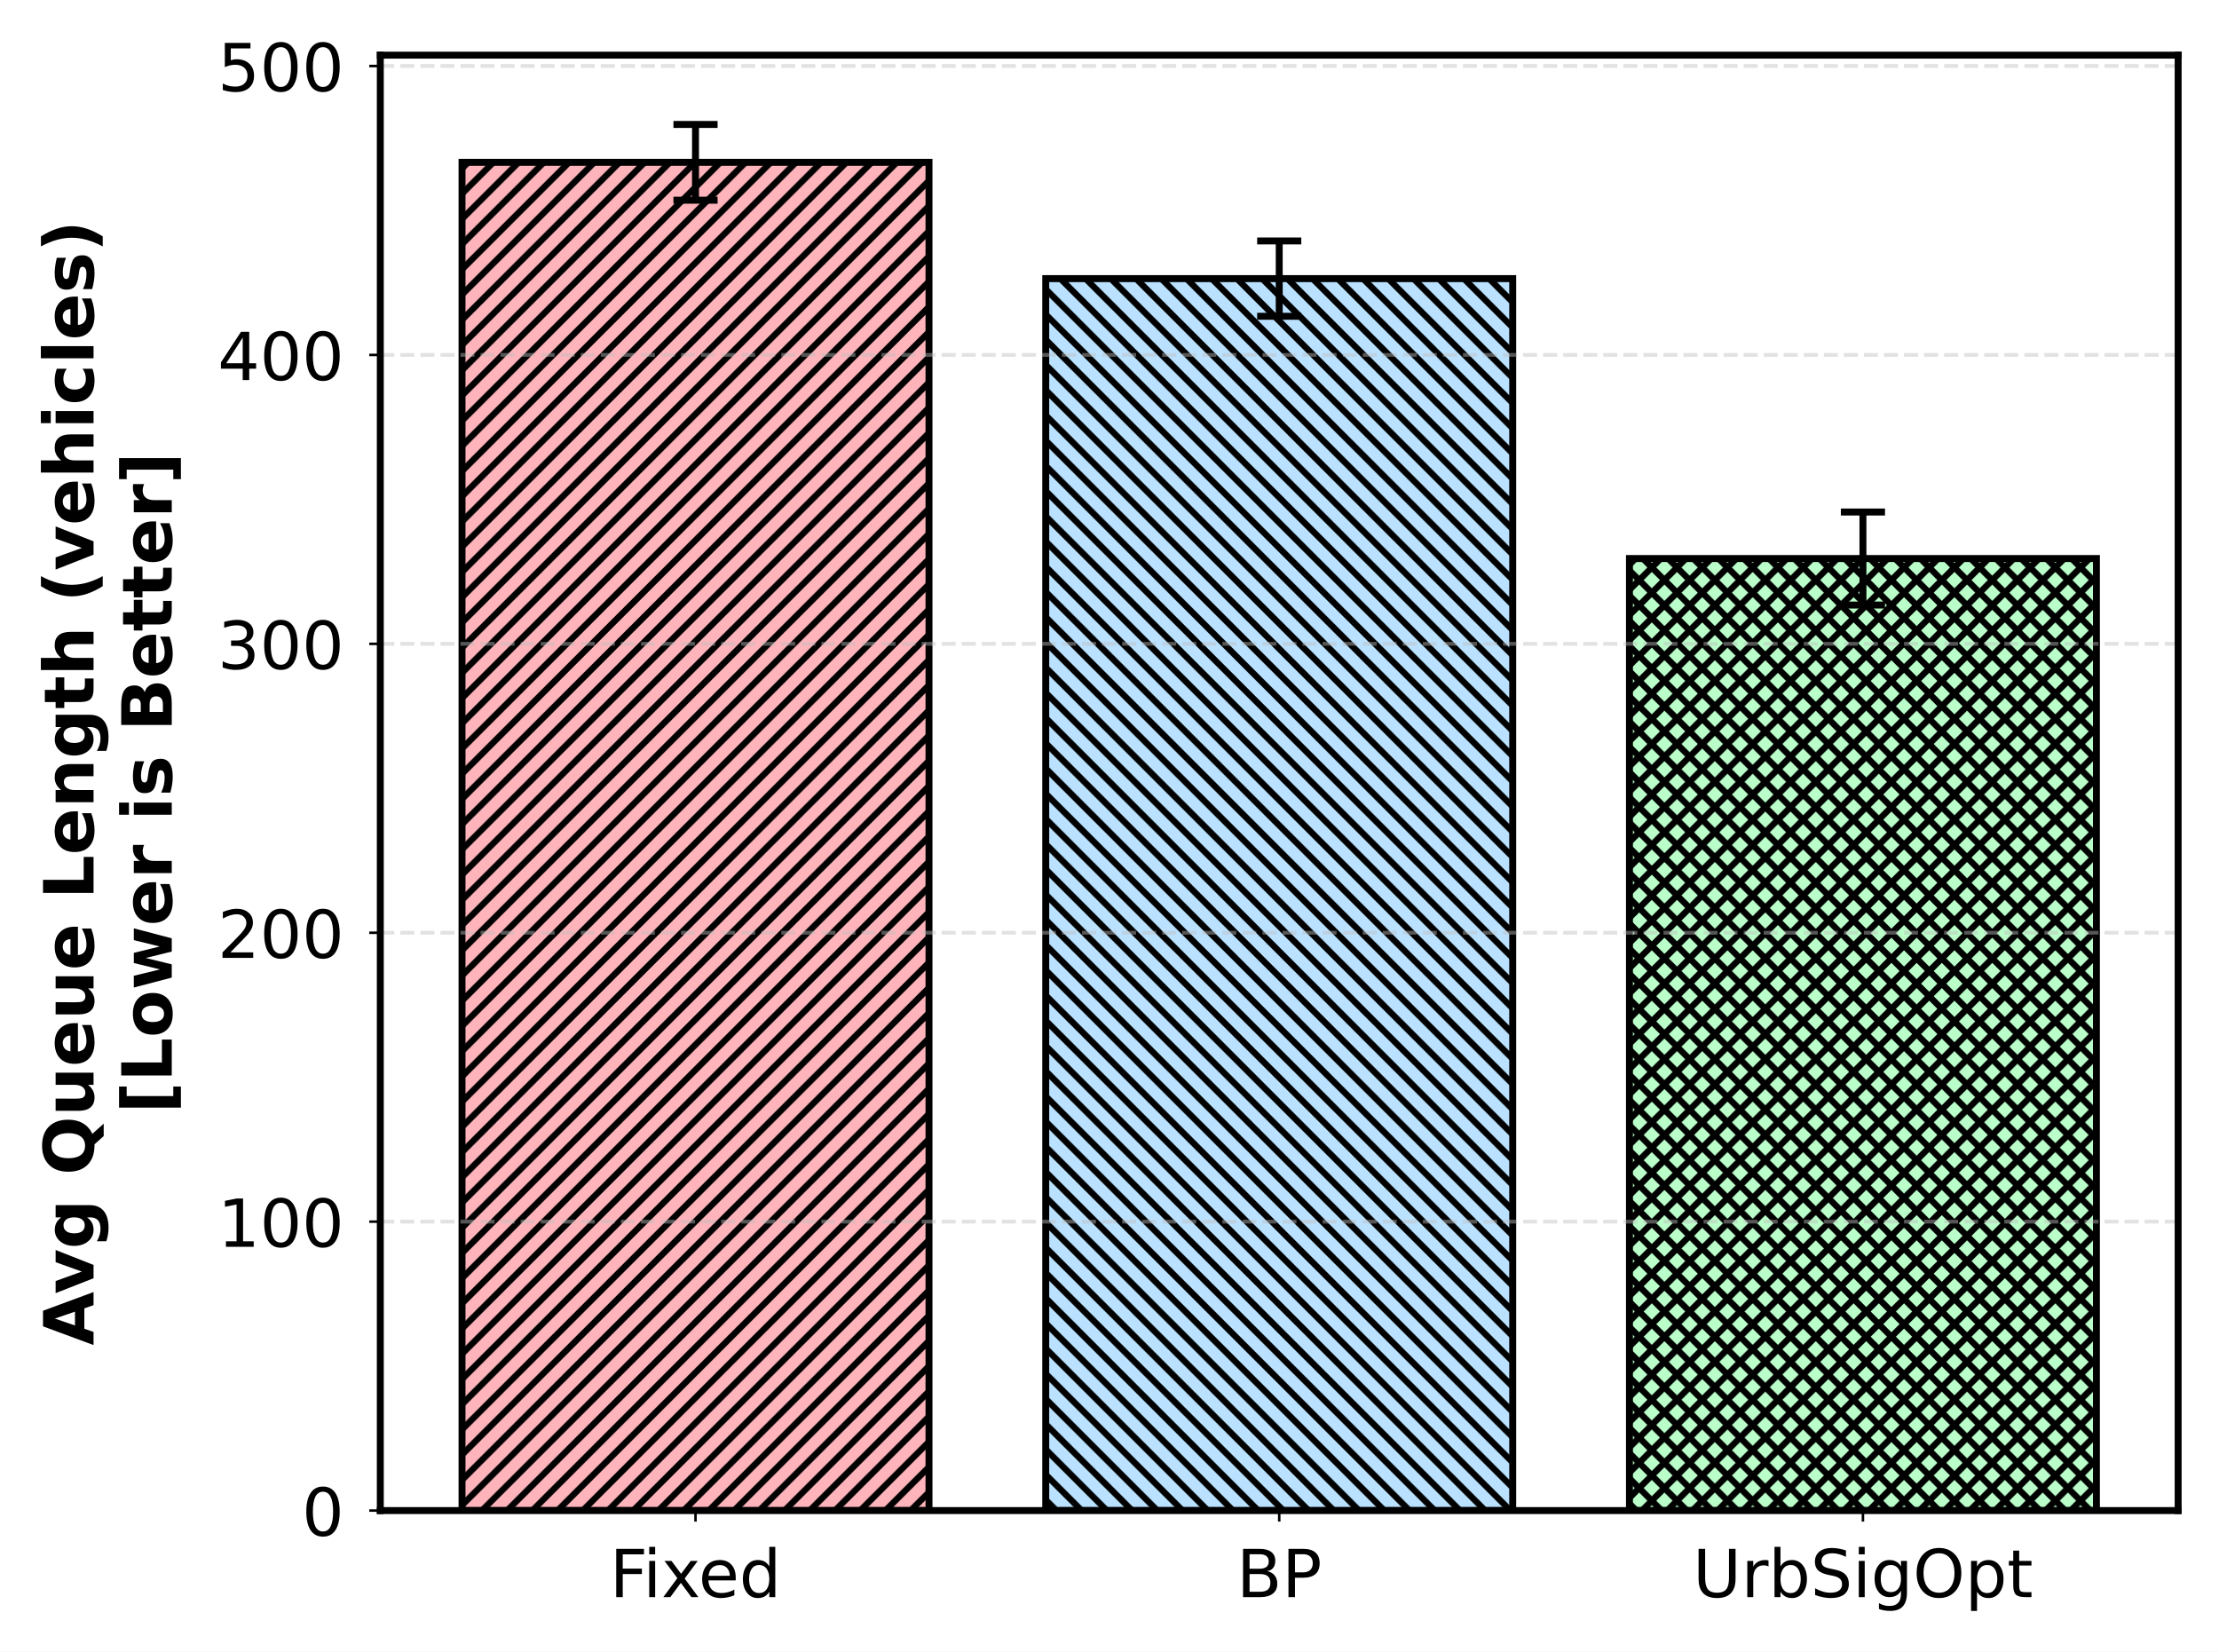
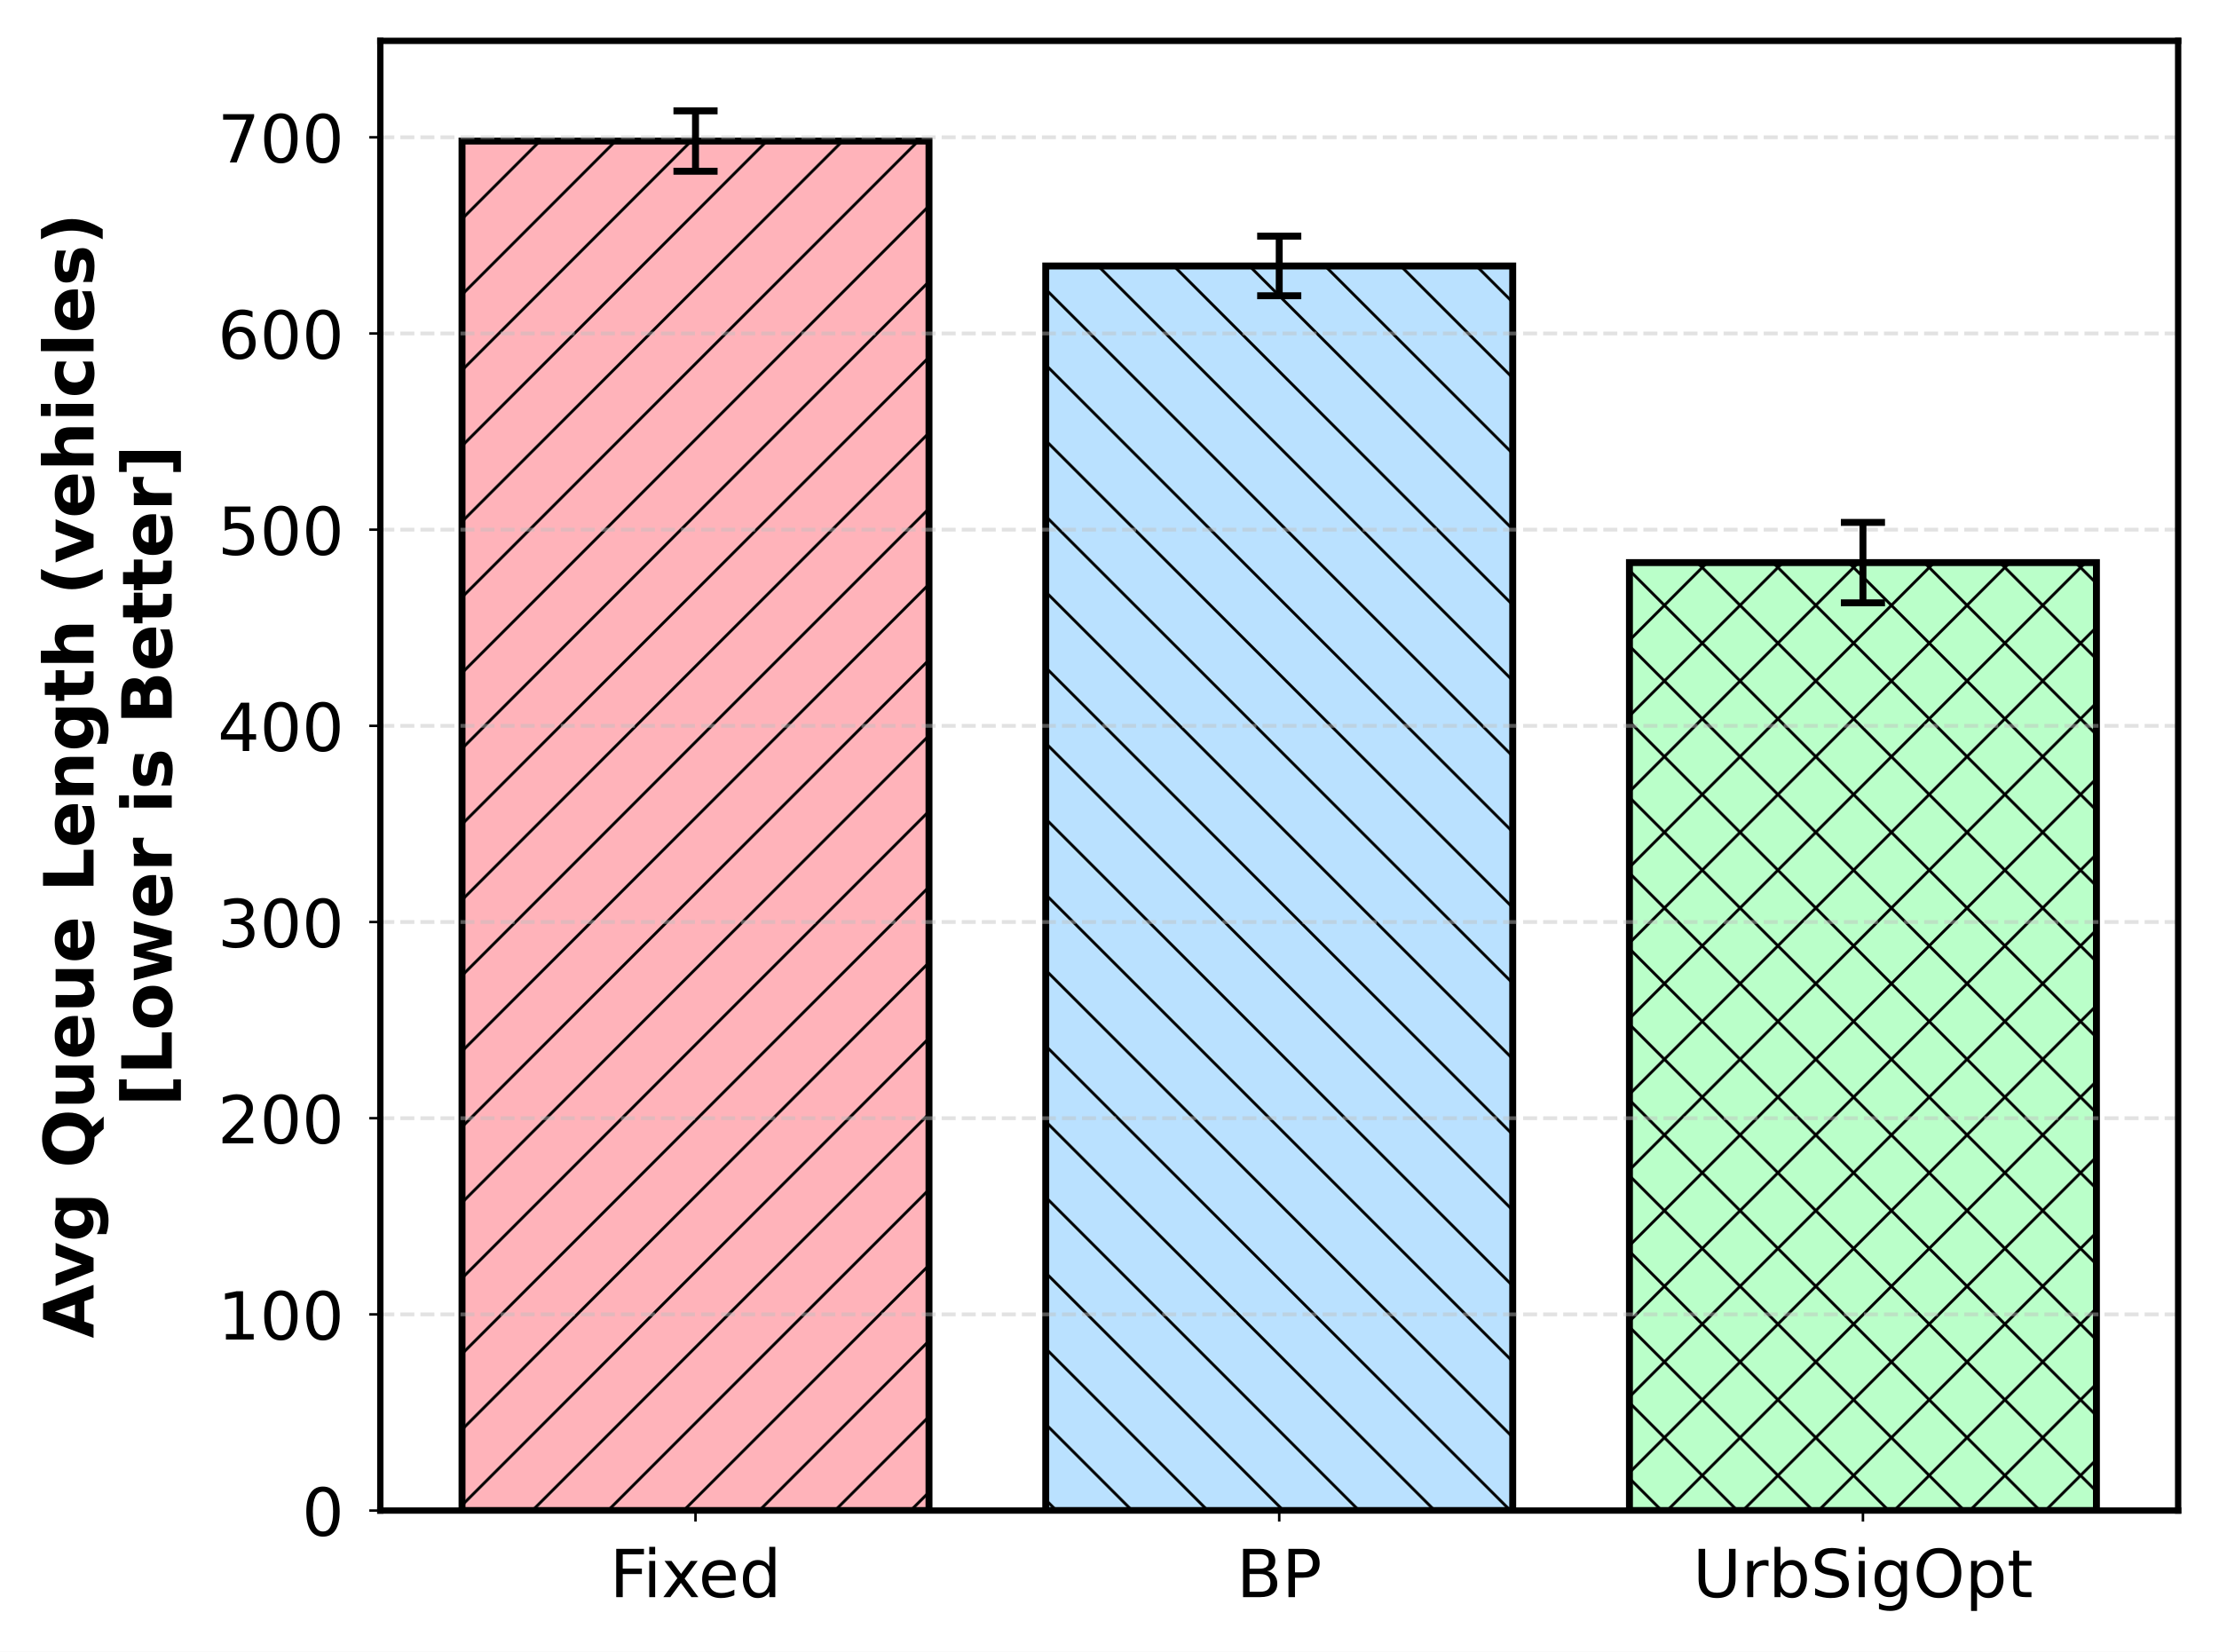
<svg xmlns="http://www.w3.org/2000/svg" xmlns:xlink="http://www.w3.org/1999/xlink" width="703.92pt" height="523.92pt" viewBox="0 0 703.92 523.92" version="1.1">
  <defs>
    <style type="text/css">*{stroke-linejoin: round; stroke-linecap: butt}</style>
  </defs>
  <g id="figure_1">
    <g id="patch_1">
      <path d="M 0 523.92  L 703.92 523.92  L 703.92 0  L 0 0  z " style="fill: #ffffff" />
    </g>
    <g id="axes_1">
      <g id="patch_2">
-         <path d="M 120.643 479.135  L 690.96 479.135  L 690.96 17.494  L 120.643 17.494  z " style="fill: #ffffff" />
+         <path d="M 120.643 479.135  L 690.96 479.135  L 690.96 12.96  L 120.643 12.96  z " style="fill: #ffffff" />
      </g>
      <g id="patch_3">
-         <path d="M 146.566 479.135  L 294.7 479.135  L 294.7 51.49  L 146.566 51.49  z " clip-path="url(#pfcb17ecfc8)" style="fill: url(#h7cebf4b808); stroke: #000000; stroke-width: 2.2; stroke-linejoin: miter" />
+         <path d="M 146.566 479.135  L 294.7 479.135  L 294.7 44.737  L 146.566 44.737  z " clip-path="url(#p9cae70c975)" style="fill: url(#hec89db5233); stroke: #000000; stroke-width: 2.2; stroke-linejoin: miter" />
      </g>
      <g id="patch_4">
-         <path d="M 331.734 479.135  L 479.868 479.135  L 479.868 88.375  L 331.734 88.375  z " clip-path="url(#pfcb17ecfc8)" style="fill: url(#hc86d0b9b74); stroke: #000000; stroke-width: 2.2; stroke-linejoin: miter" />
+         <path d="M 331.734 479.135  L 479.868 479.135  L 479.868 84.362  L 331.734 84.362  z " clip-path="url(#p9cae70c975)" style="fill: url(#h42921f6065); stroke: #000000; stroke-width: 2.2; stroke-linejoin: miter" />
      </g>
      <g id="patch_5">
-         <path d="M 516.902 479.135  L 665.036 479.135  L 665.036 177.162  L 516.902 177.162  z " clip-path="url(#pfcb17ecfc8)" style="fill: url(#hda9660f8bd); stroke: #000000; stroke-width: 2.2; stroke-linejoin: miter" />
+         <path d="M 516.902 479.135  L 665.036 479.135  L 665.036 178.455  L 516.902 178.455  z " clip-path="url(#p9cae70c975)" style="fill: url(#h27b4d6f769); stroke: #000000; stroke-width: 2.2; stroke-linejoin: miter" />
      </g>
      <g id="matplotlib.axis_1">
        <g id="xtick_1">
          <g id="line2d_1">
            <defs>
-               <path id="m6dc02f1ae4" d="M 0 0  L 0 3.5  " style="stroke: #000000; stroke-width: 0.8" />
+               <path id="m88e5e83849" d="M 0 0  L 0 3.5  " style="stroke: #000000; stroke-width: 0.8" />
            </defs>
            <g>
-               <use xlink:href="#m6dc02f1ae4" x="220.633" y="479.135" style="stroke: #000000; stroke-width: 0.8" />
+               <use xlink:href="#m88e5e83849" x="220.633" y="479.135" style="stroke: #000000; stroke-width: 0.8" />
            </g>
          </g>
          <g id="text_1">
            <text style="font-size: 21px; font-family: 'DejaVu Sans', 'Bitstream Vera Sans', 'Computer Modern Sans Serif', 'Lucida Grande', 'Verdana', 'Geneva', 'Lucid', 'Arial', 'Helvetica', 'Avant Garde', sans-serif; text-anchor: middle" x="220.633" y="506.592" transform="rotate(-0 220.6333 506.5922)">Fixed</text>
          </g>
        </g>
        <g id="xtick_2">
          <g id="line2d_2">
            <g>
-               <use xlink:href="#m6dc02f1ae4" x="405.801" y="479.135" style="stroke: #000000; stroke-width: 0.8" />
+               <use xlink:href="#m88e5e83849" x="405.801" y="479.135" style="stroke: #000000; stroke-width: 0.8" />
            </g>
          </g>
          <g id="text_2">
            <text style="font-size: 21px; font-family: 'DejaVu Sans', 'Bitstream Vera Sans', 'Computer Modern Sans Serif', 'Lucida Grande', 'Verdana', 'Geneva', 'Lucid', 'Arial', 'Helvetica', 'Avant Garde', sans-serif; text-anchor: middle" x="405.801" y="506.592" transform="rotate(-0 405.8011 506.5922)">BP</text>
          </g>
        </g>
        <g id="xtick_3">
          <g id="line2d_3">
            <g>
-               <use xlink:href="#m6dc02f1ae4" x="590.969" y="479.135" style="stroke: #000000; stroke-width: 0.8" />
+               <use xlink:href="#m88e5e83849" x="590.969" y="479.135" style="stroke: #000000; stroke-width: 0.8" />
            </g>
          </g>
          <g id="text_3">
            <text style="font-size: 21px; font-family: 'DejaVu Sans', 'Bitstream Vera Sans', 'Computer Modern Sans Serif', 'Lucida Grande', 'Verdana', 'Geneva', 'Lucid', 'Arial', 'Helvetica', 'Avant Garde', sans-serif; text-anchor: middle" x="590.969" y="506.592" transform="rotate(-0 590.9689 506.5922)">UrbSigOpt</text>
          </g>
        </g>
      </g>
      <g id="matplotlib.axis_2">
        <g id="ytick_1">
          <g id="line2d_4">
-             <path d="M 120.643 479.135  L 690.96 479.135  " clip-path="url(#pfcb17ecfc8)" style="fill: none; stroke-dasharray: 4.44,1.92; stroke-dashoffset: 0; stroke: #c0c0c0; stroke-opacity: 0.45; stroke-width: 1.2" />
+             <path d="M 120.643 479.135  L 690.96 479.135  " clip-path="url(#p9cae70c975)" style="fill: none; stroke-dasharray: 4.44,1.92; stroke-dashoffset: 0; stroke: #c0c0c0; stroke-opacity: 0.45; stroke-width: 1.2" />
          </g>
          <g id="line2d_5">
            <defs>
-               <path id="m2752c7413e" d="M 0 0  L -3.5 0  " style="stroke: #000000; stroke-width: 0.8" />
+               <path id="m9cbefa256d" d="M 0 0  L -3.5 0  " style="stroke: #000000; stroke-width: 0.8" />
            </defs>
            <g>
-               <use xlink:href="#m2752c7413e" x="120.643" y="479.135" style="stroke: #000000; stroke-width: 0.8" />
+               <use xlink:href="#m9cbefa256d" x="120.643" y="479.135" style="stroke: #000000; stroke-width: 0.8" />
            </g>
          </g>
          <g id="text_4">
            <text style="font-size: 21px; font-family: 'DejaVu Sans', 'Bitstream Vera Sans', 'Computer Modern Sans Serif', 'Lucida Grande', 'Verdana', 'Geneva', 'Lucid', 'Arial', 'Helvetica', 'Avant Garde', sans-serif; text-anchor: end" x="109.143" y="487.114" transform="rotate(-0 109.1427 487.1138)">0</text>
          </g>
        </g>
        <g id="ytick_2">
          <g id="line2d_6">
-             <path d="M 120.643 387.496  L 690.96 387.496  " clip-path="url(#pfcb17ecfc8)" style="fill: none; stroke-dasharray: 4.44,1.92; stroke-dashoffset: 0; stroke: #c0c0c0; stroke-opacity: 0.45; stroke-width: 1.2" />
+             <path d="M 120.643 416.909  L 690.96 416.909  " clip-path="url(#p9cae70c975)" style="fill: none; stroke-dasharray: 4.44,1.92; stroke-dashoffset: 0; stroke: #c0c0c0; stroke-opacity: 0.45; stroke-width: 1.2" />
          </g>
          <g id="line2d_7">
            <g>
-               <use xlink:href="#m2752c7413e" x="120.643" y="387.496" style="stroke: #000000; stroke-width: 0.8" />
+               <use xlink:href="#m9cbefa256d" x="120.643" y="416.909" style="stroke: #000000; stroke-width: 0.8" />
            </g>
          </g>
          <g id="text_5">
-             <text style="font-size: 21px; font-family: 'DejaVu Sans', 'Bitstream Vera Sans', 'Computer Modern Sans Serif', 'Lucida Grande', 'Verdana', 'Geneva', 'Lucid', 'Arial', 'Helvetica', 'Avant Garde', sans-serif; text-anchor: end" x="109.143" y="395.474" transform="rotate(-0 109.1427 395.4744)">100</text>
+             <text style="font-size: 21px; font-family: 'DejaVu Sans', 'Bitstream Vera Sans', 'Computer Modern Sans Serif', 'Lucida Grande', 'Verdana', 'Geneva', 'Lucid', 'Arial', 'Helvetica', 'Avant Garde', sans-serif; text-anchor: end" x="109.143" y="424.887" transform="rotate(-0 109.1427 424.887)">100</text>
          </g>
        </g>
        <g id="ytick_3">
          <g id="line2d_8">
-             <path d="M 120.643 295.857  L 690.96 295.857  " clip-path="url(#pfcb17ecfc8)" style="fill: none; stroke-dasharray: 4.44,1.92; stroke-dashoffset: 0; stroke: #c0c0c0; stroke-opacity: 0.45; stroke-width: 1.2" />
+             <path d="M 120.643 354.682  L 690.96 354.682  " clip-path="url(#p9cae70c975)" style="fill: none; stroke-dasharray: 4.44,1.92; stroke-dashoffset: 0; stroke: #c0c0c0; stroke-opacity: 0.45; stroke-width: 1.2" />
          </g>
          <g id="line2d_9">
            <g>
-               <use xlink:href="#m2752c7413e" x="120.643" y="295.857" style="stroke: #000000; stroke-width: 0.8" />
+               <use xlink:href="#m9cbefa256d" x="120.643" y="354.682" style="stroke: #000000; stroke-width: 0.8" />
            </g>
          </g>
          <g id="text_6">
-             <text style="font-size: 21px; font-family: 'DejaVu Sans', 'Bitstream Vera Sans', 'Computer Modern Sans Serif', 'Lucida Grande', 'Verdana', 'Geneva', 'Lucid', 'Arial', 'Helvetica', 'Avant Garde', sans-serif; text-anchor: end" x="109.143" y="303.835" transform="rotate(-0 109.1427 303.835)">200</text>
+             <text style="font-size: 21px; font-family: 'DejaVu Sans', 'Bitstream Vera Sans', 'Computer Modern Sans Serif', 'Lucida Grande', 'Verdana', 'Geneva', 'Lucid', 'Arial', 'Helvetica', 'Avant Garde', sans-serif; text-anchor: end" x="109.143" y="362.66" transform="rotate(-0 109.1427 362.6601)">200</text>
          </g>
        </g>
        <g id="ytick_4">
          <g id="line2d_10">
-             <path d="M 120.643 204.217  L 690.96 204.217  " clip-path="url(#pfcb17ecfc8)" style="fill: none; stroke-dasharray: 4.44,1.92; stroke-dashoffset: 0; stroke: #c0c0c0; stroke-opacity: 0.45; stroke-width: 1.2" />
+             <path d="M 120.643 292.455  L 690.96 292.455  " clip-path="url(#p9cae70c975)" style="fill: none; stroke-dasharray: 4.44,1.92; stroke-dashoffset: 0; stroke: #c0c0c0; stroke-opacity: 0.45; stroke-width: 1.2" />
          </g>
          <g id="line2d_11">
            <g>
-               <use xlink:href="#m2752c7413e" x="120.643" y="204.217" style="stroke: #000000; stroke-width: 0.8" />
+               <use xlink:href="#m9cbefa256d" x="120.643" y="292.455" style="stroke: #000000; stroke-width: 0.8" />
            </g>
          </g>
          <g id="text_7">
-             <text style="font-size: 21px; font-family: 'DejaVu Sans', 'Bitstream Vera Sans', 'Computer Modern Sans Serif', 'Lucida Grande', 'Verdana', 'Geneva', 'Lucid', 'Arial', 'Helvetica', 'Avant Garde', sans-serif; text-anchor: end" x="109.143" y="212.196" transform="rotate(-0 109.1427 212.1956)">300</text>
+             <text style="font-size: 21px; font-family: 'DejaVu Sans', 'Bitstream Vera Sans', 'Computer Modern Sans Serif', 'Lucida Grande', 'Verdana', 'Geneva', 'Lucid', 'Arial', 'Helvetica', 'Avant Garde', sans-serif; text-anchor: end" x="109.143" y="300.433" transform="rotate(-0 109.1427 300.4333)">300</text>
          </g>
        </g>
        <g id="ytick_5">
          <g id="line2d_12">
-             <path d="M 120.643 112.578  L 690.96 112.578  " clip-path="url(#pfcb17ecfc8)" style="fill: none; stroke-dasharray: 4.44,1.92; stroke-dashoffset: 0; stroke: #c0c0c0; stroke-opacity: 0.45; stroke-width: 1.2" />
+             <path d="M 120.643 230.228  L 690.96 230.228  " clip-path="url(#p9cae70c975)" style="fill: none; stroke-dasharray: 4.44,1.92; stroke-dashoffset: 0; stroke: #c0c0c0; stroke-opacity: 0.45; stroke-width: 1.2" />
          </g>
          <g id="line2d_13">
            <g>
-               <use xlink:href="#m2752c7413e" x="120.643" y="112.578" style="stroke: #000000; stroke-width: 0.8" />
+               <use xlink:href="#m9cbefa256d" x="120.643" y="230.228" style="stroke: #000000; stroke-width: 0.8" />
            </g>
          </g>
          <g id="text_8">
-             <text style="font-size: 21px; font-family: 'DejaVu Sans', 'Bitstream Vera Sans', 'Computer Modern Sans Serif', 'Lucida Grande', 'Verdana', 'Geneva', 'Lucid', 'Arial', 'Helvetica', 'Avant Garde', sans-serif; text-anchor: end" x="109.143" y="120.556" transform="rotate(-0 109.1427 120.5561)">400</text>
+             <text style="font-size: 21px; font-family: 'DejaVu Sans', 'Bitstream Vera Sans', 'Computer Modern Sans Serif', 'Lucida Grande', 'Verdana', 'Geneva', 'Lucid', 'Arial', 'Helvetica', 'Avant Garde', sans-serif; text-anchor: end" x="109.143" y="238.206" transform="rotate(-0 109.1427 238.2064)">400</text>
          </g>
        </g>
        <g id="ytick_6">
          <g id="line2d_14">
-             <path d="M 120.643 20.938  L 690.96 20.938  " clip-path="url(#pfcb17ecfc8)" style="fill: none; stroke-dasharray: 4.44,1.92; stroke-dashoffset: 0; stroke: #c0c0c0; stroke-opacity: 0.45; stroke-width: 1.2" />
+             <path d="M 120.643 168.001  L 690.96 168.001  " clip-path="url(#p9cae70c975)" style="fill: none; stroke-dasharray: 4.44,1.92; stroke-dashoffset: 0; stroke: #c0c0c0; stroke-opacity: 0.45; stroke-width: 1.2" />
          </g>
          <g id="line2d_15">
            <g>
-               <use xlink:href="#m2752c7413e" x="120.643" y="20.938" style="stroke: #000000; stroke-width: 0.8" />
+               <use xlink:href="#m9cbefa256d" x="120.643" y="168.001" style="stroke: #000000; stroke-width: 0.8" />
            </g>
          </g>
          <g id="text_9">
-             <text style="font-size: 21px; font-family: 'DejaVu Sans', 'Bitstream Vera Sans', 'Computer Modern Sans Serif', 'Lucida Grande', 'Verdana', 'Geneva', 'Lucid', 'Arial', 'Helvetica', 'Avant Garde', sans-serif; text-anchor: end" x="109.143" y="28.917" transform="rotate(-0 109.1427 28.91672)">500</text>
-           </g>
-         </g>
-         <g id="text_10">
-           <text style="font-weight: 700; font-size: 22px; font-family: 'DejaVu Sans', 'Bitstream Vera Sans', 'Computer Modern Sans Serif', 'Lucida Grande', 'Verdana', 'Geneva', 'Lucid', 'Arial', 'Helvetica', 'Avant Garde', sans-serif" transform="translate(29.67656 426.7467) rotate(-90)">Avg Queue Length (vehicles)</text>
-           <text style="font-weight: 700; font-size: 22px; font-family: 'DejaVu Sans', 'Bitstream Vera Sans', 'Computer Modern Sans Serif', 'Lucida Grande', 'Verdana', 'Geneva', 'Lucid', 'Arial', 'Helvetica', 'Avant Garde', sans-serif" transform="translate(54.48363 353.2066) rotate(-90)">[Lower is Better]</text>
+             <text style="font-size: 21px; font-family: 'DejaVu Sans', 'Bitstream Vera Sans', 'Computer Modern Sans Serif', 'Lucida Grande', 'Verdana', 'Geneva', 'Lucid', 'Arial', 'Helvetica', 'Avant Garde', sans-serif; text-anchor: end" x="109.143" y="175.98" transform="rotate(-0 109.1427 175.9796)">500</text>
+           </g>
+         </g>
+         <g id="ytick_7">
+           <g id="line2d_16">
+             <path d="M 120.643 105.774  L 690.96 105.774  " clip-path="url(#p9cae70c975)" style="fill: none; stroke-dasharray: 4.44,1.92; stroke-dashoffset: 0; stroke: #c0c0c0; stroke-opacity: 0.45; stroke-width: 1.2" />
+           </g>
+           <g id="line2d_17">
+             <g>
+               <use xlink:href="#m9cbefa256d" x="120.643" y="105.774" style="stroke: #000000; stroke-width: 0.8" />
+             </g>
+           </g>
+           <g id="text_10">
+             <text style="font-size: 21px; font-family: 'DejaVu Sans', 'Bitstream Vera Sans', 'Computer Modern Sans Serif', 'Lucida Grande', 'Verdana', 'Geneva', 'Lucid', 'Arial', 'Helvetica', 'Avant Garde', sans-serif; text-anchor: end" x="109.143" y="113.753" transform="rotate(-0 109.1427 113.7527)">600</text>
+           </g>
+         </g>
+         <g id="ytick_8">
+           <g id="line2d_18">
+             <path d="M 120.643 43.548  L 690.96 43.548  " clip-path="url(#p9cae70c975)" style="fill: none; stroke-dasharray: 4.44,1.92; stroke-dashoffset: 0; stroke: #c0c0c0; stroke-opacity: 0.45; stroke-width: 1.2" />
+           </g>
+           <g id="line2d_19">
+             <g>
+               <use xlink:href="#m9cbefa256d" x="120.643" y="43.548" style="stroke: #000000; stroke-width: 0.8" />
+             </g>
+           </g>
+           <g id="text_11">
+             <text style="font-size: 21px; font-family: 'DejaVu Sans', 'Bitstream Vera Sans', 'Computer Modern Sans Serif', 'Lucida Grande', 'Verdana', 'Geneva', 'Lucid', 'Arial', 'Helvetica', 'Avant Garde', sans-serif; text-anchor: end" x="109.143" y="51.526" transform="rotate(-0 109.1427 51.5259)">700</text>
+           </g>
+         </g>
+         <g id="text_12">
+           <text style="font-weight: 700; font-size: 22px; font-family: 'DejaVu Sans', 'Bitstream Vera Sans', 'Computer Modern Sans Serif', 'Lucida Grande', 'Verdana', 'Geneva', 'Lucid', 'Arial', 'Helvetica', 'Avant Garde', sans-serif" transform="translate(29.67656 424.4798) rotate(-90)">Avg Queue Length (vehicles)</text>
+           <text style="font-weight: 700; font-size: 22px; font-family: 'DejaVu Sans', 'Bitstream Vera Sans', 'Computer Modern Sans Serif', 'Lucida Grande', 'Verdana', 'Geneva', 'Lucid', 'Arial', 'Helvetica', 'Avant Garde', sans-serif" transform="translate(54.48363 350.9396) rotate(-90)">[Lower is Better]</text>
        </g>
      </g>
      <g id="LineCollection_1">
-         <path d="M 220.633 63.503  L 220.633 39.477  " clip-path="url(#pfcb17ecfc8)" style="fill: none; stroke: #000000; stroke-width: 2.2" />
-         <path d="M 405.801 100.323  L 405.801 76.427  " clip-path="url(#pfcb17ecfc8)" style="fill: none; stroke: #000000; stroke-width: 2.2" />
-         <path d="M 590.969 191.917  L 590.969 162.408  " clip-path="url(#pfcb17ecfc8)" style="fill: none; stroke: #000000; stroke-width: 2.2" />
-       </g>
-       <g id="line2d_16">
+         <path d="M 220.633 54.315  L 220.633 35.159  " clip-path="url(#p9cae70c975)" style="fill: none; stroke: #000000; stroke-width: 2.2" />
+         <path d="M 405.801 93.815  L 405.801 74.909  " clip-path="url(#p9cae70c975)" style="fill: none; stroke: #000000; stroke-width: 2.2" />
+         <path d="M 590.969 191.212  L 590.969 165.698  " clip-path="url(#p9cae70c975)" style="fill: none; stroke: #000000; stroke-width: 2.2" />
+       </g>
+       <g id="line2d_20">
        <defs>
-           <path id="m01167ccda7" d="M 7 0  L -7 -0  " style="stroke: #000000; stroke-width: 2.2" />
+           <path id="m020142a0a3" d="M 7 0  L -7 -0  " style="stroke: #000000; stroke-width: 2.2" />
        </defs>
-         <g clip-path="url(#pfcb17ecfc8)">
-           <use xlink:href="#m01167ccda7" x="220.633" y="63.503" style="fill: #1f77b4; stroke: #000000; stroke-width: 2.2" />
-           <use xlink:href="#m01167ccda7" x="405.801" y="100.323" style="fill: #1f77b4; stroke: #000000; stroke-width: 2.2" />
-           <use xlink:href="#m01167ccda7" x="590.969" y="191.917" style="fill: #1f77b4; stroke: #000000; stroke-width: 2.2" />
-         </g>
-       </g>
-       <g id="line2d_17">
-         <g clip-path="url(#pfcb17ecfc8)">
-           <use xlink:href="#m01167ccda7" x="220.633" y="39.477" style="fill: #1f77b4; stroke: #000000; stroke-width: 2.2" />
-           <use xlink:href="#m01167ccda7" x="405.801" y="76.427" style="fill: #1f77b4; stroke: #000000; stroke-width: 2.2" />
-           <use xlink:href="#m01167ccda7" x="590.969" y="162.408" style="fill: #1f77b4; stroke: #000000; stroke-width: 2.2" />
+         <g clip-path="url(#p9cae70c975)">
+           <use xlink:href="#m020142a0a3" x="220.633" y="54.315" style="fill: #1f77b4; stroke: #000000; stroke-width: 2.2" />
+           <use xlink:href="#m020142a0a3" x="405.801" y="93.815" style="fill: #1f77b4; stroke: #000000; stroke-width: 2.2" />
+           <use xlink:href="#m020142a0a3" x="590.969" y="191.212" style="fill: #1f77b4; stroke: #000000; stroke-width: 2.2" />
+         </g>
+       </g>
+       <g id="line2d_21">
+         <g clip-path="url(#p9cae70c975)">
+           <use xlink:href="#m020142a0a3" x="220.633" y="35.159" style="fill: #1f77b4; stroke: #000000; stroke-width: 2.2" />
+           <use xlink:href="#m020142a0a3" x="405.801" y="74.909" style="fill: #1f77b4; stroke: #000000; stroke-width: 2.2" />
+           <use xlink:href="#m020142a0a3" x="590.969" y="165.698" style="fill: #1f77b4; stroke: #000000; stroke-width: 2.2" />
        </g>
      </g>
      <g id="patch_6">
-         <path d="M 120.643 479.135  L 120.643 17.494  " style="fill: none; stroke: #000000; stroke-width: 2.2; stroke-linejoin: miter; stroke-linecap: square" />
+         <path d="M 120.643 479.135  L 120.643 12.96  " style="fill: none; stroke: #000000; stroke-width: 2; stroke-linejoin: miter; stroke-linecap: square" />
      </g>
      <g id="patch_7">
-         <path d="M 690.96 479.135  L 690.96 17.494  " style="fill: none; stroke: #000000; stroke-width: 2.2; stroke-linejoin: miter; stroke-linecap: square" />
+         <path d="M 690.96 479.135  L 690.96 12.96  " style="fill: none; stroke: #000000; stroke-width: 2; stroke-linejoin: miter; stroke-linecap: square" />
      </g>
      <g id="patch_8">
-         <path d="M 120.643 479.135  L 690.96 479.135  " style="fill: none; stroke: #000000; stroke-width: 2.2; stroke-linejoin: miter; stroke-linecap: square" />
+         <path d="M 120.643 479.135  L 690.96 479.135  " style="fill: none; stroke: #000000; stroke-width: 2; stroke-linejoin: miter; stroke-linecap: square" />
      </g>
      <g id="patch_9">
-         <path d="M 120.643 17.494  L 690.96 17.494  " style="fill: none; stroke: #000000; stroke-width: 2.2; stroke-linejoin: miter; stroke-linecap: square" />
+         <path d="M 120.643 12.96  L 690.96 12.96  " style="fill: none; stroke: #000000; stroke-width: 2; stroke-linejoin: miter; stroke-linecap: square" />
      </g>
    </g>
  </g>
  <defs>
-     <clipPath id="pfcb17ecfc8">
-       <rect x="120.643" y="17.494" width="570.317" height="461.641" />
+     <clipPath id="p9cae70c975">
+       <rect x="120.643" y="12.96" width="570.317" height="466.175" />
    </clipPath>
  </defs>
  <defs>
-     <pattern id="h7cebf4b808" patternUnits="userSpaceOnUse" x="0" y="0" width="72" height="72">
+     <pattern id="hec89db5233" patternUnits="userSpaceOnUse" x="0" y="0" width="72" height="72">
      <rect x="0" y="0" width="73" height="73" fill="#ffb3ba" />
-       <path d="M -36 36  L 36 -36  M -32 40  L 40 -32  M -28 44  L 44 -28  M -24 48  L 48 -24  M -20 52  L 52 -20  M -16 56  L 56 -16  M -12 60  L 60 -12  M -8 64  L 64 -8  M -4 68  L 68 -4  M 0 72  L 72 0  M 4 76  L 76 4  M 8 80  L 80 8  M 12 84  L 84 12  M 16 88  L 88 16  M 20 92  L 92 20  M 24 96  L 96 24  M 28 100  L 100 28  M 32 104  L 104 32  M 36 108  L 108 36  " style="fill: #000000; stroke: #000000; stroke-width: 2.0; stroke-linecap: butt; stroke-linejoin: miter" />
+       <path d="M -36 36  L 36 -36  M -24 48  L 48 -24  M -12 60  L 60 -12  M 0 72  L 72 0  M 12 84  L 84 12  M 24 96  L 96 24  M 36 108  L 108 36  " style="fill: #000000; stroke: #000000; stroke-width: 0.9; stroke-linecap: butt; stroke-linejoin: miter" />
    </pattern>
-     <pattern id="hc86d0b9b74" patternUnits="userSpaceOnUse" x="0" y="0" width="72" height="72">
+     <pattern id="h42921f6065" patternUnits="userSpaceOnUse" x="0" y="0" width="72" height="72">
      <rect x="0" y="0" width="73" height="73" fill="#bae1ff" />
-       <path d="M -36 36  L 36 108  M -32 32  L 40 104  M -28 28  L 44 100  M -24 24  L 48 96  M -20 20  L 52 92  M -16 16  L 56 88  M -12 12  L 60 84  M -8 8  L 64 80  M -4 4  L 68 76  M 0 0  L 72 72  M 4 -4  L 76 68  M 8 -8  L 80 64  M 12 -12  L 84 60  M 16 -16  L 88 56  M 20 -20  L 92 52  M 24 -24  L 96 48  M 28 -28  L 100 44  M 32 -32  L 104 40  M 36 -36  L 108 36  " style="fill: #000000; stroke: #000000; stroke-width: 2.0; stroke-linecap: butt; stroke-linejoin: miter" />
+       <path d="M -36 36  L 36 108  M -24 24  L 48 96  M -12 12  L 60 84  M 0 0  L 72 72  M 12 -12  L 84 60  M 24 -24  L 96 48  M 36 -36  L 108 36  " style="fill: #000000; stroke: #000000; stroke-width: 0.9; stroke-linecap: butt; stroke-linejoin: miter" />
    </pattern>
-     <pattern id="hda9660f8bd" patternUnits="userSpaceOnUse" x="0" y="0" width="72" height="72">
+     <pattern id="h27b4d6f769" patternUnits="userSpaceOnUse" x="0" y="0" width="72" height="72">
      <rect x="0" y="0" width="73" height="73" fill="#baffc9" />
-       <path d="M -36 36  L 36 -36  M -32 40  L 40 -32  M -28 44  L 44 -28  M -24 48  L 48 -24  M -20 52  L 52 -20  M -16 56  L 56 -16  M -12 60  L 60 -12  M -8 64  L 64 -8  M -4 68  L 68 -4  M 0 72  L 72 0  M 4 76  L 76 4  M 8 80  L 80 8  M 12 84  L 84 12  M 16 88  L 88 16  M 20 92  L 92 20  M 24 96  L 96 24  M 28 100  L 100 28  M 32 104  L 104 32  M 36 108  L 108 36  M -36 36  L 36 108  M -32 32  L 40 104  M -28 28  L 44 100  M -24 24  L 48 96  M -20 20  L 52 92  M -16 16  L 56 88  M -12 12  L 60 84  M -8 8  L 64 80  M -4 4  L 68 76  M 0 0  L 72 72  M 4 -4  L 76 68  M 8 -8  L 80 64  M 12 -12  L 84 60  M 16 -16  L 88 56  M 20 -20  L 92 52  M 24 -24  L 96 48  M 28 -28  L 100 44  M 32 -32  L 104 40  M 36 -36  L 108 36  " style="fill: #000000; stroke: #000000; stroke-width: 2.0; stroke-linecap: butt; stroke-linejoin: miter" />
+       <path d="M -36 36  L 36 -36  M -24 48  L 48 -24  M -12 60  L 60 -12  M 0 72  L 72 0  M 12 84  L 84 12  M 24 96  L 96 24  M 36 108  L 108 36  M -36 36  L 36 108  M -24 24  L 48 96  M -12 12  L 60 84  M 0 0  L 72 72  M 12 -12  L 84 60  M 24 -24  L 96 48  M 36 -36  L 108 36  " style="fill: #000000; stroke: #000000; stroke-width: 0.9; stroke-linecap: butt; stroke-linejoin: miter" />
    </pattern>
  </defs>
</svg>
